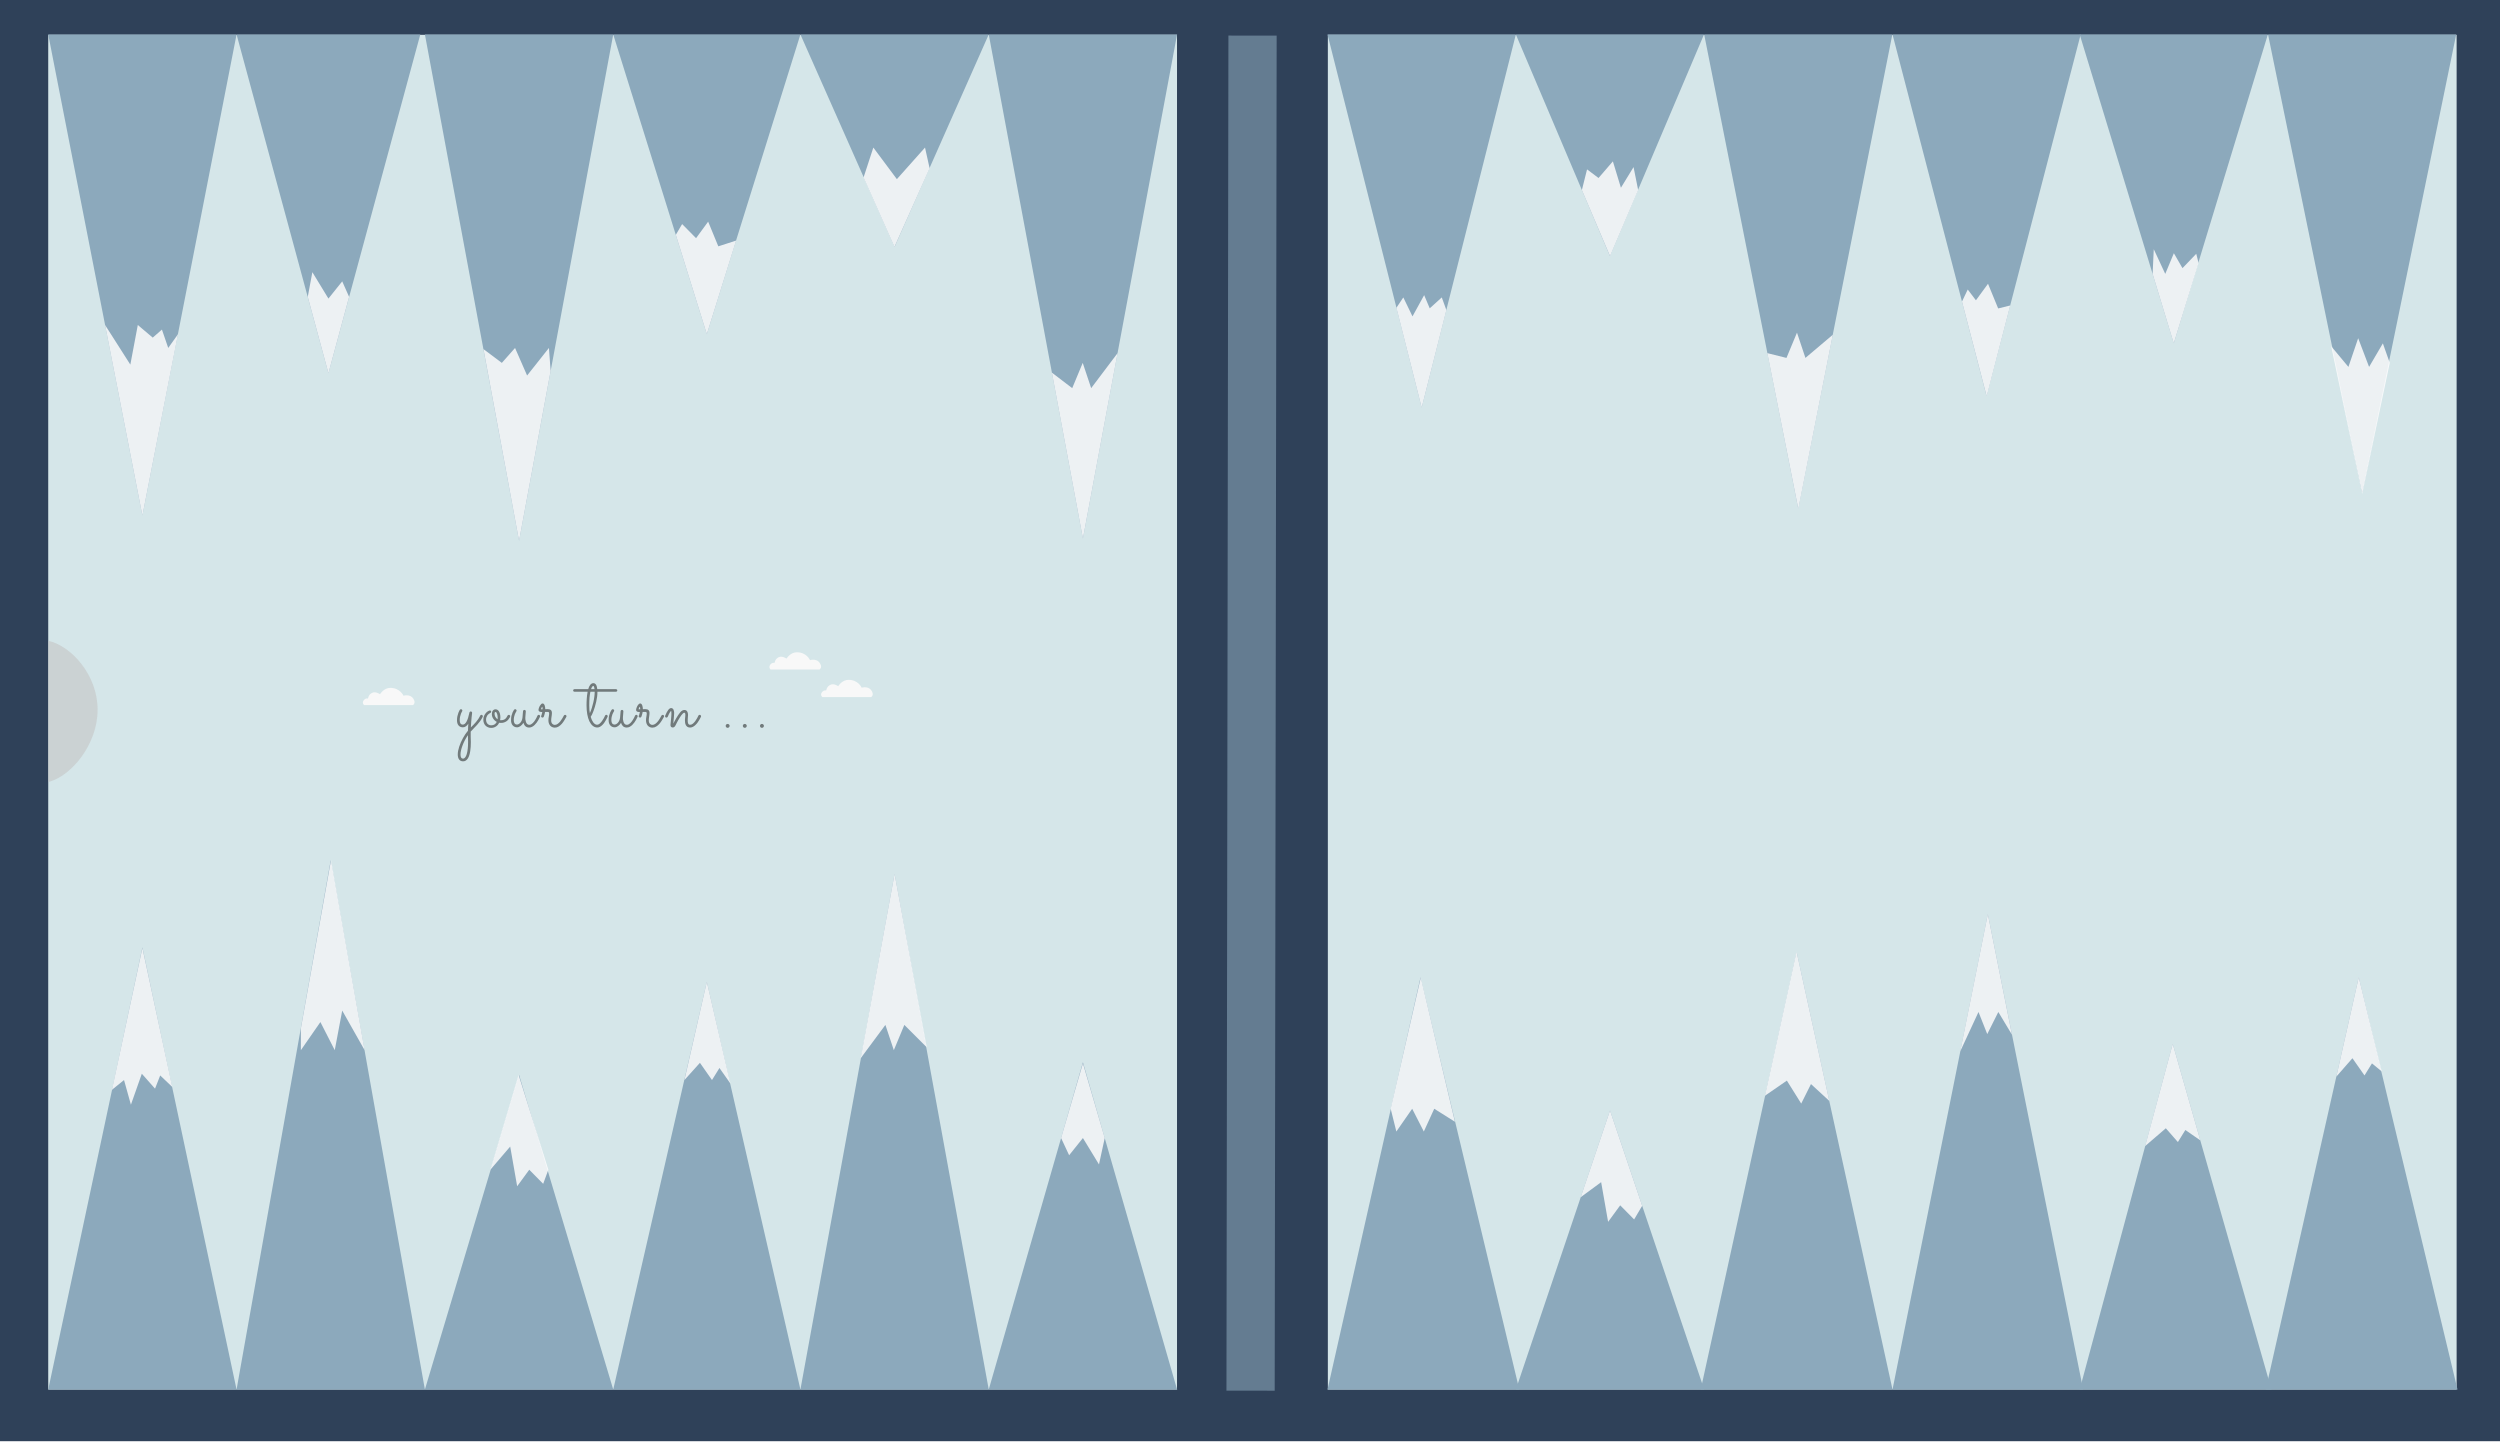
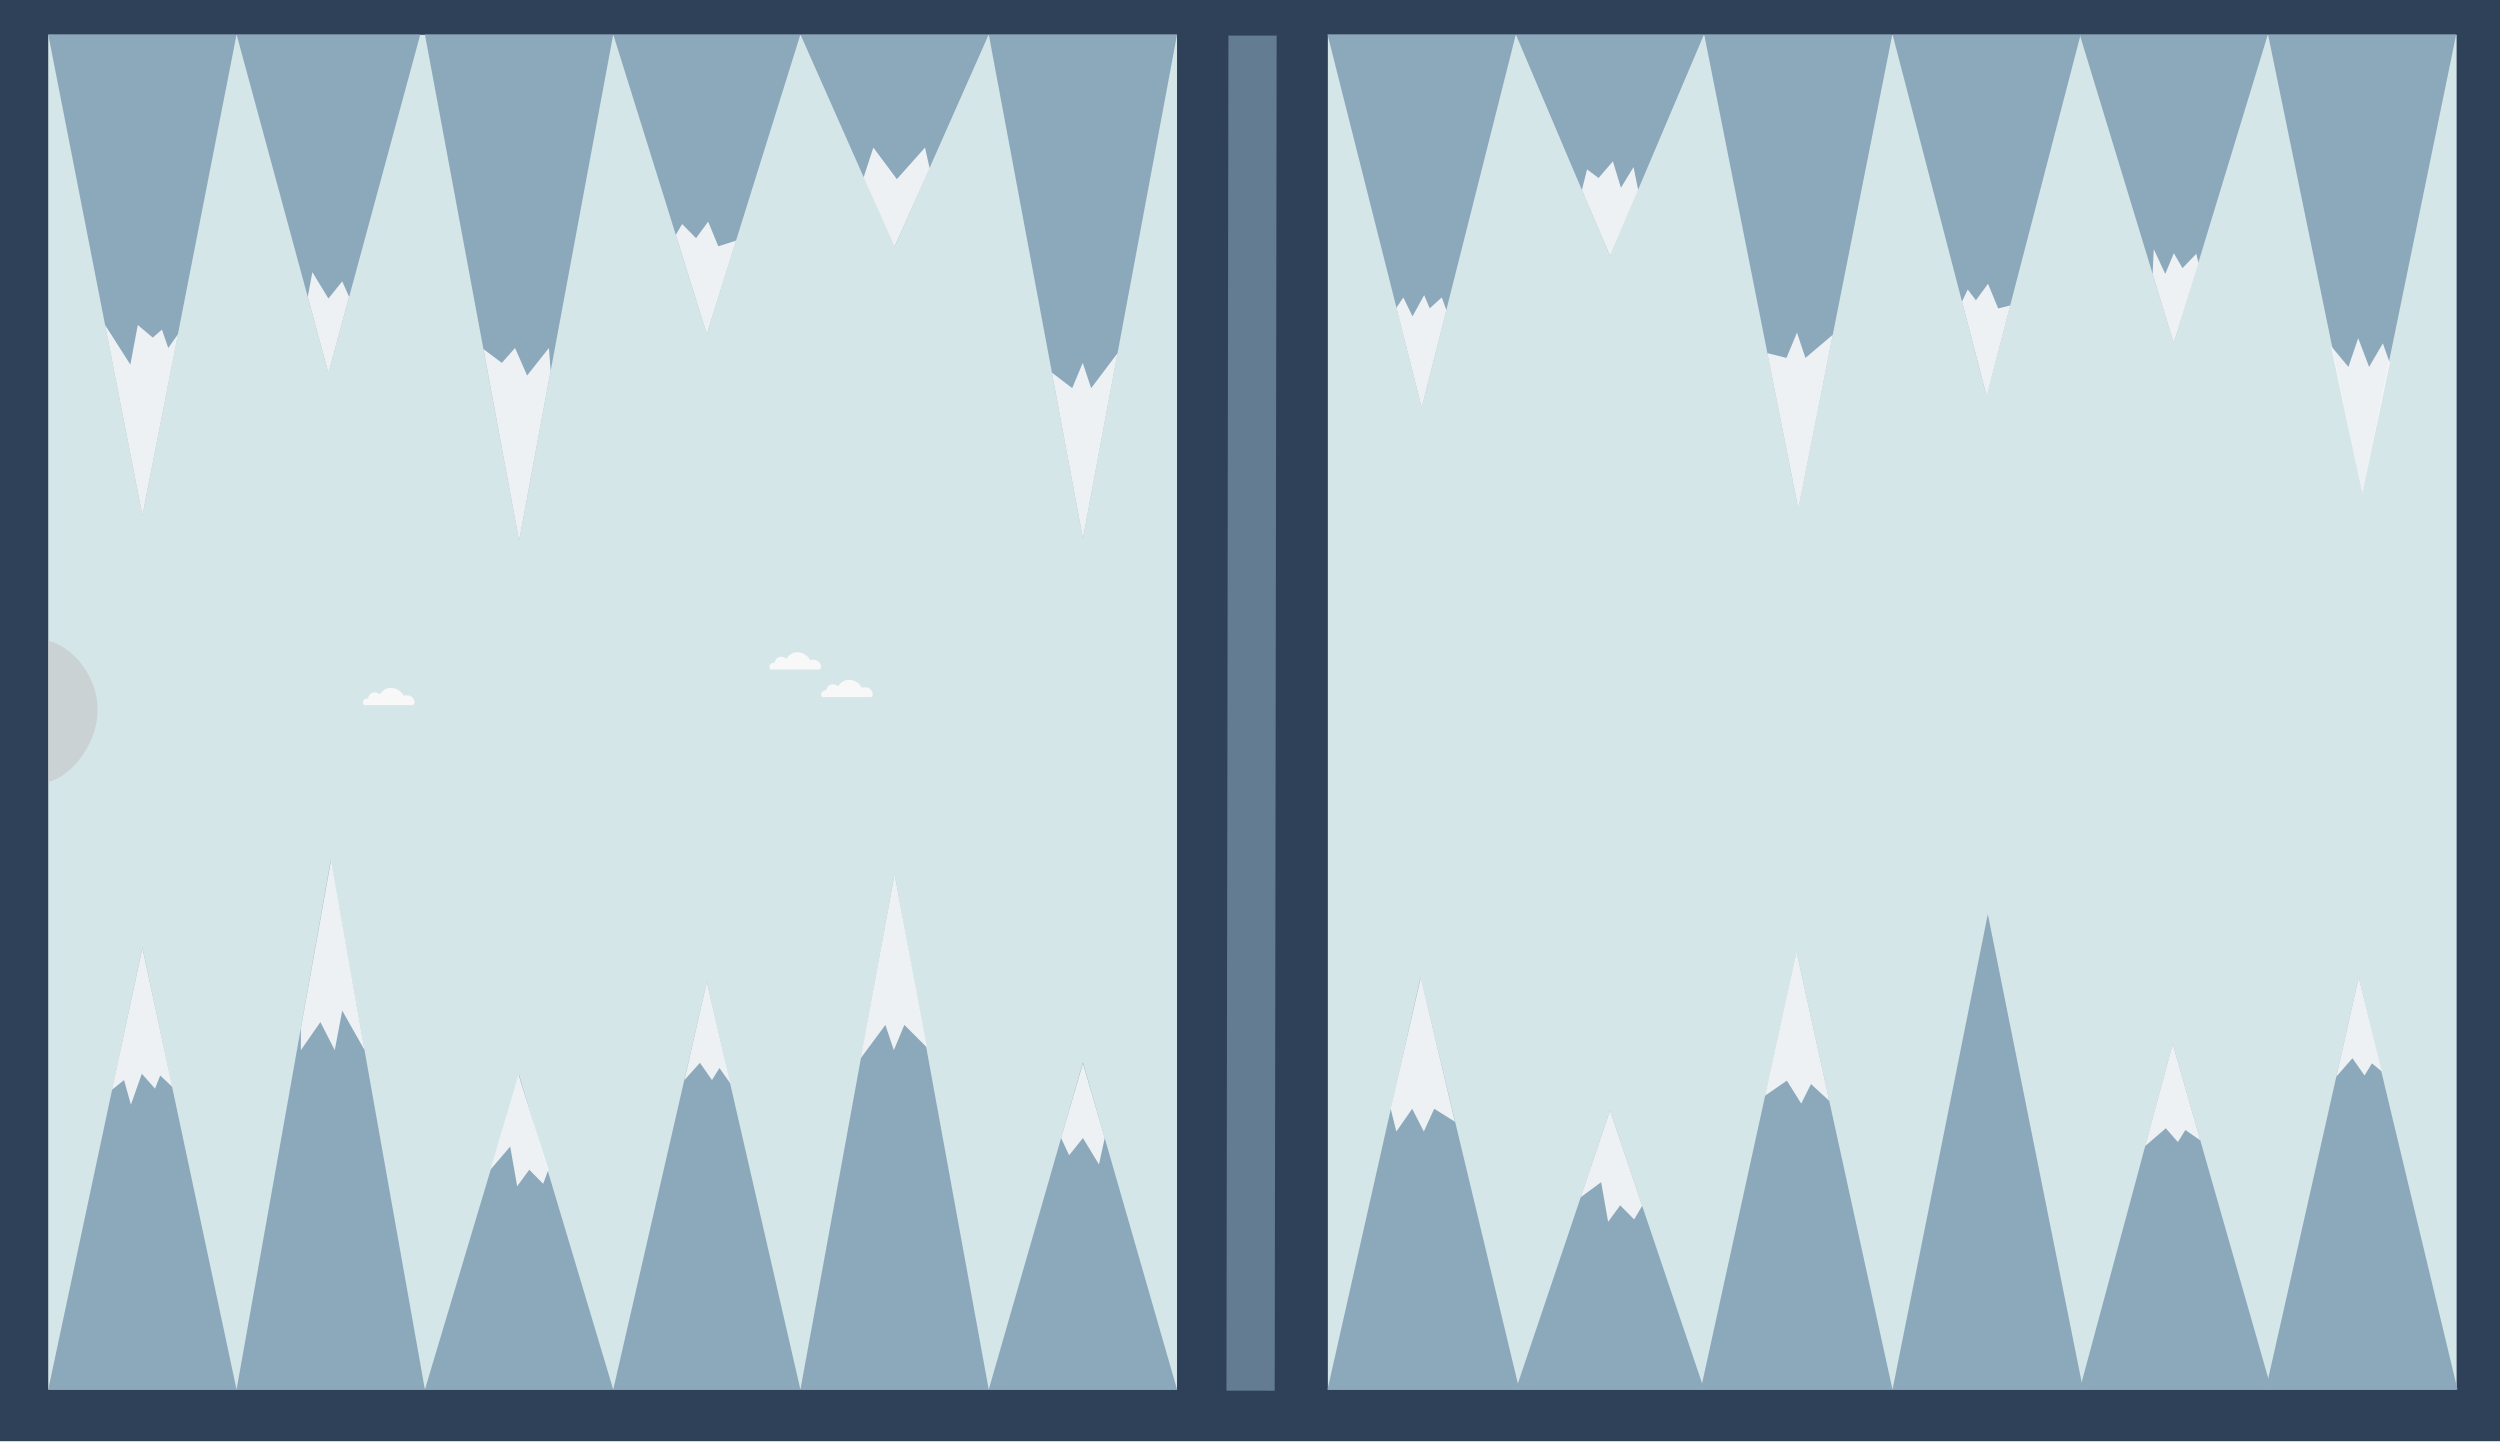
<svg xmlns="http://www.w3.org/2000/svg" width="2177" height="1255" viewBox="0 0 2177 1255" fill="none">
  <rect width="2177" height="1255" fill="#2F4159" />
  <path d="M1156.15 30.322H2139.23V1210.01H1156.15V30.322Z" fill="#D5E6E9" />
  <path d="M42 30.322H1025.08V1210.01H42V30.322Z" fill="#D5E6E9" />
  <rect x="1025" y="30" width="131" height="1180" fill="#2F4159" />
  <path d="M1090.71 31L1089 1211" stroke="#8CA9BC" stroke-opacity="0.57" stroke-width="42" />
  <path d="M1731 796L1814 1210H1648L1731 796Z" fill="#8CA9BC" />
  <path d="M1402 967L1484 1210H1320L1402 967Z" fill="#8CA9BC" />
  <path d="M943 925L1025 1210H861L943 925Z" fill="#8CA9BC" />
  <path d="M615.5 855L697 1210H534L615.5 855Z" fill="#8CA9BC" />
  <path d="M288 749L370 1210H206L288 749Z" fill="#8CA9BC" />
  <path d="M1565.92 443L1484 30H1647.85L1565.92 443Z" fill="#8CA9BC" />
  <path d="M1238 355L1156 30H1320L1238 355Z" fill="#8CA9BC" />
  <path d="M779 215L697 30L861 30L779 215Z" fill="#8CA9BC" />
  <path d="M452 471L370 30H534L452 471Z" fill="#8CA9BC" />
  <path d="M124 449L42 30H206L124 449Z" fill="#8CA9BC" />
  <path d="M1237 851L1323 1210H1156L1237 851Z" fill="#8CA9BC" />
  <path d="M2054 851L2140 1210H1973L2054 851Z" fill="#8CA9BC" />
  <path d="M1892 909L1978 1210H1811L1892 909Z" fill="#8CA9BC" />
  <path d="M1564.5 829L1648 1210H1481L1564.5 829Z" fill="#8CA9BC" />
  <path d="M779 761L861 1210H697L779 761Z" fill="#8CA9BC" />
  <path d="M452 936L534 1210H370L452 936Z" fill="#8CA9BC" />
  <path d="M124 825L206 1210H42L124 825Z" fill="#8CA9BC" />
  <path d="M1729.92 345L1648 30H1811.85L1729.92 345Z" fill="#8CA9BC" />
  <path d="M1401.92 223L1320 30L1483.85 30L1401.92 223Z" fill="#8CA9BC" />
  <path d="M943 469L861 30H1025L943 469Z" fill="#8CA9BC" />
  <path d="M615.5 291L534 30H697L615.5 291Z" fill="#8CA9BC" />
  <path d="M286 325L206 30H366L286 325Z" fill="#8CA9BC" />
  <path d="M1892.92 299L1811 30H1974.85L1892.92 299Z" fill="#8CA9BC" />
  <path d="M2056.92 429L1975 30H2138.85L2056.92 429Z" fill="#8CA9BC" />
  <path d="M1564.43 828.657L1592.93 958.657L1577 944L1568.5 961L1556 941L1536.93 954.157L1564.43 828.657Z" fill="#FFFEFE" fill-opacity="0.84" />
  <path d="M124 825.5L150 946.5L139.5 936.5L135 948L123.5 935L114 962L108 940.5L97.5 949L124 825.5Z" fill="#FFFEFE" fill-opacity="0.84" />
  <path d="M288.248 749L317.5 914.5L298 880L291.5 914.5L279 890L262 914.5V895.571L288.248 749Z" fill="#FFFEFE" fill-opacity="0.84" />
  <path d="M124 449L91.5 283L113.5 317.5L120 283L133 294L141 287L146.5 303L155 291L124 449Z" fill="#FFFEFE" fill-opacity="0.84" />
  <path d="M452 471L421 304L437 316L448.5 303L459 327L478 303L479.5 323L452 471Z" fill="#FFFEFE" fill-opacity="0.84" />
  <path d="M2057 430L2030 301.5L2045 319.5L2053.5 294.5L2063 319.5L2075 299L2081 316L2057 430Z" fill="#FFFEFE" fill-opacity="0.84" />
  <path d="M1237.22 851.337L1266.94 976.837L1248.94 965.5L1239.86 985.337L1229.73 965.5L1215.94 985.337L1211 965.5L1237.22 851.337Z" fill="#FFFEFE" fill-opacity="0.84" />
  <path d="M451.603 936L477.5 1018.6L473 1030.88L460.866 1018.6L450.344 1033L444.281 998.423L427 1018.6L451.603 936Z" fill="#FFFEFE" fill-opacity="0.84" />
  <path d="M615.5 291L588.5 204.5L594 195.118L606.134 207.402L616.656 193L625.5 214.5L641 209.5L615.5 291Z" fill="#FFFEFE" fill-opacity="0.84" />
  <path d="M1238 355L1216 268L1222 259L1230 275.5L1240.16 257L1245 268.5L1255.5 259L1259.5 270L1238 355Z" fill="#FFFEFE" fill-opacity="0.84" />
  <path d="M1730 345.098L1708.5 262.598L1713.5 252.098L1720.63 261.5L1731.16 247.098L1740 268.598L1750.5 266L1730 345.098Z" fill="#FFFEFE" fill-opacity="0.84" />
  <path d="M778.897 215L752 154.5L760.5 128.5L781 156L805.5 128.5L809.5 146.5L778.897 215Z" fill="#FFFEFE" fill-opacity="0.84" />
  <path d="M1892.9 298.977L1874.5 238.5L1875.5 217L1885.5 238.5L1893 220.5L1900.5 233.5L1912.5 221L1914.5 229L1892.9 298.977Z" fill="#FFFEFE" fill-opacity="0.84" />
  <path d="M1402 967L1430 1050L1423 1061.88L1410.87 1049.6L1400.34 1064L1394.28 1029.42L1376.5 1042.5L1402 967Z" fill="#FFFEFE" fill-opacity="0.84" />
  <path d="M943 926L962 991L957 1014L943 991L931 1006L924 991L943 926Z" fill="#FFFEFE" fill-opacity="0.84" />
  <path d="M286 325L268 258.5L272 237L286 260L298 245L304 258.5L286 325Z" fill="#FFFEFE" fill-opacity="0.84" />
  <path d="M1402 223L1377.5 165.5L1382 147.5L1392 155L1404.5 140.5L1411.5 163.5L1422.5 145.5L1426.5 165.5L1402 223Z" fill="#FFFEFE" fill-opacity="0.84" />
  <path d="M615.5 855L636 943.5L626.5 930L620 940.5L609.5 925.5L596 940.5L615.5 855Z" fill="#FFFEFE" fill-opacity="0.84" />
  <path d="M2054 851L2074 933L2065.5 926L2059 936.5L2048.5 921.5L2034.5 937.5L2054 851Z" fill="#FFFEFE" fill-opacity="0.84" />
  <path d="M1892 909L1916 993L1903 984L1896.5 994.5L1886 982.5L1868 998L1892 909Z" fill="#FFFEFE" fill-opacity="0.84" />
  <path d="M779 761L807 912L787.5 892.5L778.344 914.5L771 892.5L749.5 921.5L779 761Z" fill="#FFFEFE" fill-opacity="0.84" />
  <path d="M943 469L916 324.5L933.687 338L942.843 316L950.187 338L973.187 307.5L943 469Z" fill="#FFFEFE" fill-opacity="0.84" />
  <path d="M1565.97 443.167L1539 307.5L1555.66 311.667L1564.81 289.667L1572.16 311.667L1596 291.5L1565.97 443.167Z" fill="#FFFEFE" fill-opacity="0.84" />
-   <path d="M1731 796L1752 901L1740.14 881.237L1730.5 900.5L1722.87 881.237L1707 915.5L1731 796Z" fill="#FFFEFE" fill-opacity="0.84" />
-   <path d="M410.013 633.444C410.753 632.704 411.504 631.953 412.266 631.191C413.028 630.408 413.768 629.593 414.488 628.747C415.207 627.901 415.874 627.023 416.487 626.113C417.122 625.182 417.683 624.198 418.169 623.161C418.275 622.928 418.423 622.759 418.614 622.653C418.804 622.526 419.016 622.463 419.249 622.463C419.608 622.463 419.894 622.59 420.105 622.844C420.338 623.098 420.455 623.383 420.455 623.701C420.455 623.87 420.423 624.029 420.359 624.177C419.703 625.552 418.952 626.811 418.106 627.954C417.26 629.096 416.371 630.186 415.44 631.223C414.509 632.238 413.567 633.222 412.615 634.174C411.663 635.148 410.753 636.121 409.886 637.094C409.801 638.554 409.801 640.014 409.886 641.474C409.97 642.955 410.013 644.521 410.013 646.171C410.013 647.526 409.97 648.88 409.886 650.234C409.801 651.588 409.664 652.879 409.473 654.106C409.283 655.354 409.018 656.518 408.68 657.597C408.362 658.676 407.95 659.607 407.442 660.39C406.934 661.194 406.342 661.818 405.665 662.263C404.987 662.728 404.194 662.961 403.284 662.961C401.782 662.961 400.629 662.443 399.825 661.406C399.021 660.369 398.619 658.92 398.619 657.058C398.619 656.042 398.724 654.952 398.936 653.789C399.169 652.625 399.486 651.419 399.888 650.17C400.29 648.943 400.766 647.695 401.316 646.425C401.888 645.156 402.501 643.918 403.157 642.712C403.813 641.506 404.511 640.353 405.252 639.252C405.993 638.173 406.744 637.189 407.505 636.301C407.548 635.285 407.59 634.227 407.632 633.127C407.696 632.048 407.759 631.043 407.823 630.112C407.273 631.085 406.585 631.868 405.76 632.46C404.956 633.053 404.067 633.349 403.094 633.349C401.486 633.349 400.227 632.81 399.317 631.73C398.407 630.651 397.952 629.17 397.952 627.287C397.952 625.912 398.079 624.663 398.333 623.542C398.608 622.399 398.894 621.426 399.19 620.622C399.507 619.797 399.793 619.173 400.047 618.75C400.301 618.305 400.428 618.094 400.428 618.115C400.66 617.755 400.988 617.575 401.412 617.575C401.771 617.575 402.057 617.702 402.269 617.956C402.501 618.189 402.618 618.464 402.618 618.781C402.618 619.014 402.554 619.226 402.427 619.416C402.448 619.395 402.343 619.575 402.11 619.956C401.898 620.315 401.655 620.844 401.38 621.542C401.126 622.241 400.883 623.076 400.65 624.05C400.438 625.023 400.333 626.092 400.333 627.255C400.333 628.419 400.544 629.329 400.967 629.985C401.39 630.641 402.078 630.969 403.03 630.969C404.236 630.969 405.326 630.08 406.299 628.303C407.273 626.504 408.098 623.902 408.775 620.495C408.817 620.22 408.944 619.998 409.156 619.829C409.367 619.638 409.621 619.543 409.917 619.543C410.256 619.543 410.542 619.659 410.774 619.892C411.007 620.125 411.124 620.41 411.124 620.749C411.124 620.812 411.081 621.193 410.997 621.892C410.912 622.569 410.806 623.479 410.679 624.621C410.573 625.764 410.457 627.097 410.33 628.62C410.203 630.122 410.097 631.73 410.013 633.444ZM407.474 640.173C406.521 641.548 405.643 642.998 404.839 644.521C404.056 646.044 403.379 647.557 402.808 649.06C402.237 650.562 401.792 652.001 401.475 653.376C401.158 654.751 400.999 655.979 400.999 657.058C400.999 658.158 401.179 659.015 401.539 659.628C401.898 660.263 402.47 660.581 403.252 660.581C403.951 660.581 404.564 660.231 405.093 659.533C405.643 658.856 406.098 657.883 406.458 656.613C406.839 655.344 407.125 653.799 407.315 651.979C407.505 650.181 407.601 648.16 407.601 645.917C407.601 645.008 407.579 644.087 407.537 643.156C407.516 642.225 407.495 641.231 407.474 640.173ZM436.083 629.509C435.554 629.509 435.088 629.466 434.686 629.382C434.369 630.017 433.988 630.609 433.543 631.159C433.099 631.688 432.581 632.154 431.988 632.556C431.417 632.958 430.772 633.275 430.052 633.508C429.333 633.741 428.55 633.857 427.704 633.857C426.709 633.857 425.799 633.677 424.974 633.317C424.149 632.979 423.43 632.503 422.816 631.889C422.202 631.254 421.726 630.503 421.388 629.636C421.049 628.747 420.88 627.774 420.88 626.716C420.88 625.362 421.123 624.187 421.61 623.193C422.097 622.177 422.657 621.341 423.292 620.686C423.927 620.008 424.562 619.511 425.196 619.194C425.831 618.855 426.307 618.686 426.625 618.686C426.984 618.686 427.249 618.781 427.418 618.972C427.608 619.162 427.704 619.416 427.704 619.733C427.704 620.093 427.587 620.368 427.354 620.559C427.143 620.728 426.868 620.897 426.529 621.066C426.191 621.236 425.831 621.479 425.45 621.796C425.069 622.093 424.71 622.473 424.371 622.939C424.054 623.404 423.789 623.955 423.578 624.589C423.366 625.224 423.26 625.933 423.26 626.716C423.26 627.414 423.366 628.07 423.578 628.684C423.789 629.276 424.096 629.794 424.498 630.239C424.9 630.662 425.376 631 425.926 631.254C426.476 631.487 427.09 631.604 427.767 631.604C428.973 631.604 429.968 631.328 430.75 630.778C431.555 630.207 432.168 629.488 432.591 628.62C431.343 627.964 430.317 627.033 429.513 625.827C428.709 624.621 428.307 623.267 428.307 621.765C428.307 620.559 428.592 619.575 429.164 618.813C429.756 618.051 430.528 617.67 431.48 617.67C432.052 617.67 432.591 617.808 433.099 618.083C433.607 618.358 434.051 618.792 434.432 619.384C434.834 619.977 435.152 620.738 435.384 621.669C435.617 622.6 435.733 623.711 435.733 625.002C435.733 625.679 435.649 626.388 435.479 627.128C435.606 627.15 435.733 627.16 435.86 627.16C435.987 627.16 436.125 627.16 436.273 627.16C436.992 627.16 437.638 627.076 438.209 626.906C438.78 626.737 439.299 626.483 439.764 626.145C440.23 625.806 440.642 625.372 441.002 624.843C441.383 624.314 441.743 623.701 442.081 623.002C442.145 622.875 442.282 622.759 442.494 622.653C442.705 622.526 442.917 622.463 443.128 622.463C443.403 622.463 443.657 622.579 443.89 622.812C444.144 623.024 444.271 623.309 444.271 623.669C444.271 623.838 444.229 624.029 444.144 624.24C444.059 624.431 443.975 624.611 443.89 624.78C443.53 625.415 443.107 626.028 442.621 626.621C442.155 627.192 441.594 627.7 440.938 628.144C440.304 628.567 439.584 628.906 438.78 629.16C437.976 629.414 437.077 629.53 436.083 629.509ZM430.655 621.511C430.655 621.913 430.708 622.336 430.814 622.78C430.92 623.225 431.078 623.669 431.29 624.113C431.523 624.536 431.798 624.949 432.115 625.351C432.454 625.732 432.845 626.06 433.29 626.335C433.353 625.891 433.385 625.457 433.385 625.034C433.385 624.462 433.342 623.881 433.258 623.288C433.173 622.696 433.046 622.156 432.877 621.669C432.729 621.162 432.538 620.76 432.306 620.463C432.073 620.146 431.798 619.987 431.48 619.987C431.354 619.987 431.184 620.083 430.973 620.273C430.761 620.463 430.655 620.876 430.655 621.511ZM455.805 629.445C455.064 630.651 454.197 631.604 453.202 632.302C452.229 633 451.245 633.349 450.25 633.349C449.446 633.349 448.727 633.201 448.092 632.905C447.458 632.609 446.907 632.196 446.442 631.667C445.976 631.117 445.617 630.461 445.363 629.699C445.13 628.938 445.014 628.081 445.014 627.128C445.014 625.647 445.151 624.335 445.426 623.193C445.722 622.05 446.04 621.098 446.378 620.336C446.717 619.554 447.034 618.961 447.331 618.559C447.627 618.157 447.775 617.956 447.775 617.956C447.881 617.829 448.008 617.734 448.156 617.67C448.325 617.607 448.494 617.575 448.664 617.575C449.002 617.575 449.277 617.702 449.489 617.956C449.722 618.189 449.838 618.464 449.838 618.781C449.838 618.908 449.806 619.035 449.743 619.162C449.7 619.289 449.647 619.416 449.584 619.543C449.478 619.733 449.309 620.03 449.076 620.432C448.843 620.812 448.6 621.32 448.346 621.955C448.092 622.59 447.87 623.341 447.68 624.208C447.489 625.055 447.394 626.028 447.394 627.128C447.394 628.377 447.637 629.329 448.124 629.985C448.632 630.62 449.341 630.937 450.25 630.937C450.631 630.937 451.065 630.821 451.552 630.588C452.06 630.334 452.546 629.953 453.012 629.445C453.498 628.938 453.922 628.292 454.281 627.509C454.641 626.726 454.874 625.806 454.979 624.748L455.456 619.289C455.498 618.972 455.635 618.707 455.868 618.496C456.101 618.284 456.376 618.178 456.693 618.178C457.053 618.178 457.339 618.316 457.55 618.591C457.762 618.845 457.868 619.141 457.868 619.479L457.455 624.748C457.413 625.192 457.423 625.774 457.487 626.494C457.571 627.213 457.73 627.922 457.963 628.62C458.196 629.318 458.545 629.921 459.01 630.429C459.476 630.916 460.089 631.159 460.851 631.159C461.401 631.159 461.941 631.022 462.47 630.747C462.999 630.45 463.507 630.069 463.993 629.604C464.48 629.139 464.924 628.62 465.326 628.049C465.749 627.456 466.13 626.864 466.469 626.271C466.828 625.679 467.135 625.118 467.389 624.589C467.643 624.039 467.855 623.574 468.024 623.193C468.13 622.96 468.278 622.78 468.468 622.653C468.659 622.526 468.87 622.463 469.103 622.463C469.484 622.463 469.78 622.59 469.992 622.844C470.203 623.098 470.309 623.373 470.309 623.669C470.309 623.838 470.277 623.997 470.214 624.145C470.129 624.314 469.96 624.674 469.706 625.224C469.473 625.753 469.156 626.367 468.754 627.065C468.373 627.742 467.908 628.461 467.357 629.223C466.807 629.985 466.194 630.694 465.517 631.35C464.84 631.984 464.099 632.513 463.295 632.937C462.512 633.339 461.666 633.54 460.756 633.54C459.507 633.54 458.471 633.19 457.646 632.492C456.82 631.773 456.207 630.757 455.805 629.445ZM474.638 619.956C474.554 620.527 474.448 621.066 474.321 621.574C474.194 622.061 474.067 622.495 473.94 622.875C473.834 623.235 473.739 623.531 473.654 623.764C473.57 623.997 473.517 624.124 473.496 624.145C473.284 624.632 472.914 624.875 472.385 624.875C472.089 624.875 471.813 624.769 471.56 624.558C471.306 624.325 471.179 624.039 471.179 623.701C471.179 623.574 471.2 623.479 471.242 623.415C471.285 623.352 471.348 623.225 471.433 623.034C471.517 622.844 471.623 622.526 471.75 622.082C471.877 621.638 472.036 620.95 472.226 620.019C471.866 620.019 471.496 620.008 471.115 619.987C470.734 619.966 470.385 619.892 470.068 619.765C469.729 619.638 469.454 619.437 469.243 619.162C469.031 618.887 468.925 618.506 468.925 618.02C468.925 617.66 469.031 617.173 469.243 616.56C469.433 615.946 469.698 615.343 470.036 614.75C470.375 614.158 470.756 613.65 471.179 613.227C471.602 612.783 472.025 612.561 472.448 612.561C472.935 612.561 473.326 612.74 473.623 613.1C473.94 613.46 474.183 613.904 474.353 614.433C474.522 614.941 474.638 615.48 474.702 616.052C474.786 616.623 474.829 617.12 474.829 617.543C475.188 617.543 475.537 617.543 475.876 617.543C476.236 617.522 476.574 617.512 476.892 617.512C478.098 617.512 479.018 617.776 479.653 618.305C480.288 618.834 480.605 619.702 480.605 620.908C480.605 621.394 480.573 621.902 480.51 622.431C480.446 622.96 480.372 623.51 480.288 624.082C480.203 624.632 480.129 625.182 480.065 625.732C480.002 626.282 479.97 626.822 479.97 627.351C479.97 628.112 480.076 628.747 480.288 629.255C480.499 629.742 480.764 630.133 481.081 630.429C481.398 630.725 481.737 630.937 482.097 631.064C482.456 631.17 482.784 631.223 483.081 631.223C483.99 631.223 484.847 630.926 485.651 630.334C486.455 629.742 487.196 629.033 487.873 628.208C488.55 627.361 489.153 626.472 489.682 625.542C490.232 624.611 490.687 623.796 491.047 623.098C491.153 622.907 491.301 622.759 491.491 622.653C491.682 622.548 491.883 622.495 492.094 622.495C492.475 622.495 492.771 622.622 492.983 622.875C493.194 623.108 493.3 623.373 493.3 623.669C493.3 623.881 493.258 624.071 493.173 624.24C492.687 625.108 492.115 626.092 491.459 627.192C490.825 628.271 490.095 629.287 489.27 630.239C488.444 631.191 487.513 631.995 486.477 632.651C485.461 633.307 484.34 633.635 483.112 633.635C482.351 633.635 481.631 633.487 480.954 633.19C480.277 632.915 479.685 632.513 479.177 631.984C478.69 631.434 478.299 630.768 478.002 629.985C477.706 629.181 477.558 628.282 477.558 627.287C477.558 626.229 477.664 625.182 477.875 624.145C478.087 623.087 478.193 622.082 478.193 621.13C478.193 620.728 478.098 620.432 477.907 620.241C477.738 620.03 477.347 619.924 476.733 619.924C476.437 619.924 476.109 619.924 475.749 619.924C475.41 619.924 475.04 619.934 474.638 619.956ZM472.512 617.607C472.512 617.459 472.501 617.268 472.48 617.036C472.48 616.782 472.459 616.538 472.417 616.306C472.395 616.073 472.353 615.872 472.29 615.703C472.247 615.533 472.194 615.449 472.131 615.449C472.067 615.449 471.983 615.533 471.877 615.703C471.792 615.851 471.697 616.041 471.591 616.274C471.486 616.486 471.39 616.718 471.306 616.972C471.221 617.226 471.158 617.438 471.115 617.607H472.512ZM537.537 601.23C537.537 601.569 537.421 601.844 537.188 602.055C536.955 602.246 536.67 602.341 536.331 602.341H520.24V602.69C520.24 603.981 520.145 605.356 519.954 606.816C519.764 608.276 519.499 609.736 519.161 611.196C518.843 612.635 518.473 614.042 518.05 615.417C517.648 616.792 517.225 618.062 516.78 619.226C516.357 620.389 515.934 621.405 515.511 622.272C515.088 623.119 514.707 623.754 514.368 624.177C514.643 625.15 514.971 626.06 515.352 626.906C515.733 627.731 516.156 628.461 516.622 629.096C517.108 629.71 517.627 630.196 518.177 630.556C518.727 630.916 519.319 631.096 519.954 631.096C520.695 631.096 521.425 630.789 522.144 630.175C522.885 629.541 523.562 628.8 524.175 627.954C524.81 627.086 525.36 626.219 525.826 625.351C526.312 624.462 526.661 623.754 526.873 623.225C527.085 622.717 527.455 622.463 527.984 622.463C528.344 622.463 528.629 622.59 528.841 622.844C529.074 623.098 529.19 623.373 529.19 623.669C529.19 623.817 529.158 623.965 529.095 624.113C529.031 624.261 528.873 624.6 528.619 625.129C528.386 625.658 528.069 626.271 527.667 626.97C527.286 627.668 526.831 628.409 526.302 629.191C525.794 629.953 525.212 630.651 524.556 631.286C523.921 631.921 523.234 632.45 522.493 632.873C521.753 633.296 520.97 633.508 520.145 633.508C518.685 633.508 517.373 633.032 516.209 632.08C515.045 631.127 514.051 629.794 513.226 628.081C512.422 626.367 511.808 624.335 511.385 621.987C510.962 619.638 510.75 617.067 510.75 614.274C510.75 613.576 510.761 612.762 510.782 611.831C510.803 610.878 510.845 609.884 510.909 608.847C510.972 607.789 511.067 606.71 511.194 605.61C511.321 604.488 511.491 603.399 511.702 602.341H500.308C499.97 602.341 499.684 602.246 499.451 602.055C499.218 601.844 499.102 601.569 499.102 601.23C499.102 600.891 499.218 600.627 499.451 600.437C499.684 600.225 499.97 600.119 500.308 600.119H512.242C512.453 599.357 512.697 598.659 512.972 598.024C513.268 597.39 513.596 596.84 513.956 596.374C514.336 595.909 514.749 595.549 515.193 595.295C515.659 595.02 516.167 594.882 516.717 594.882C517.246 594.882 517.701 595.02 518.082 595.295C518.484 595.549 518.822 595.909 519.097 596.374C519.372 596.84 519.584 597.39 519.732 598.024C519.901 598.659 520.028 599.357 520.113 600.119H536.331C536.67 600.119 536.955 600.225 537.188 600.437C537.421 600.627 537.537 600.891 537.537 601.23ZM513.638 621.003C514.273 619.606 514.844 618.104 515.352 616.496C515.881 614.867 516.325 613.227 516.685 611.577C517.066 609.926 517.352 608.308 517.542 606.721C517.754 605.134 517.859 603.674 517.859 602.341H514.114C513.818 603.653 513.575 605.282 513.384 607.229C513.215 609.154 513.13 611.503 513.13 614.274C513.13 615.819 513.173 617.12 513.257 618.178C513.342 619.215 513.469 620.157 513.638 621.003ZM516.59 597.263C516.399 597.263 516.124 597.474 515.765 597.897C515.405 598.299 515.045 599.04 514.686 600.119H517.732C517.627 599.23 517.468 598.532 517.256 598.024C517.066 597.517 516.844 597.263 516.59 597.263ZM514.146 623.288V623.32V623.288ZM540.787 629.445C540.047 630.651 539.179 631.604 538.185 632.302C537.211 633 536.227 633.349 535.233 633.349C534.429 633.349 533.709 633.201 533.075 632.905C532.44 632.609 531.89 632.196 531.424 631.667C530.959 631.117 530.599 630.461 530.345 629.699C530.112 628.938 529.996 628.081 529.996 627.128C529.996 625.647 530.134 624.335 530.409 623.193C530.705 622.05 531.022 621.098 531.361 620.336C531.699 619.554 532.017 618.961 532.313 618.559C532.609 618.157 532.757 617.956 532.757 617.956C532.863 617.829 532.99 617.734 533.138 617.67C533.307 617.607 533.477 617.575 533.646 617.575C533.985 617.575 534.26 617.702 534.471 617.956C534.704 618.189 534.82 618.464 534.82 618.781C534.82 618.908 534.789 619.035 534.725 619.162C534.683 619.289 534.63 619.416 534.566 619.543C534.461 619.733 534.291 620.03 534.059 620.432C533.826 620.812 533.583 621.32 533.329 621.955C533.075 622.59 532.853 623.341 532.662 624.208C532.472 625.055 532.376 626.028 532.376 627.128C532.376 628.377 532.62 629.329 533.106 629.985C533.614 630.62 534.323 630.937 535.233 630.937C535.614 630.937 536.048 630.821 536.534 630.588C537.042 630.334 537.529 629.953 537.994 629.445C538.481 628.938 538.904 628.292 539.264 627.509C539.623 626.726 539.856 625.806 539.962 624.748L540.438 619.289C540.48 618.972 540.618 618.707 540.851 618.496C541.083 618.284 541.358 618.178 541.676 618.178C542.035 618.178 542.321 618.316 542.533 618.591C542.744 618.845 542.85 619.141 542.85 619.479L542.438 624.748C542.395 625.192 542.406 625.774 542.469 626.494C542.554 627.213 542.713 627.922 542.945 628.62C543.178 629.318 543.527 629.921 543.993 630.429C544.458 630.916 545.072 631.159 545.833 631.159C546.384 631.159 546.923 631.022 547.452 630.747C547.981 630.45 548.489 630.069 548.976 629.604C549.462 629.139 549.907 628.62 550.309 628.049C550.732 627.456 551.113 626.864 551.451 626.271C551.811 625.679 552.118 625.118 552.372 624.589C552.625 624.039 552.837 623.574 553.006 623.193C553.112 622.96 553.26 622.78 553.451 622.653C553.641 622.526 553.853 622.463 554.085 622.463C554.466 622.463 554.763 622.59 554.974 622.844C555.186 623.098 555.292 623.373 555.292 623.669C555.292 623.838 555.26 623.997 555.196 624.145C555.112 624.314 554.942 624.674 554.688 625.224C554.456 625.753 554.138 626.367 553.736 627.065C553.355 627.742 552.89 628.461 552.34 629.223C551.79 629.985 551.176 630.694 550.499 631.35C549.822 631.984 549.081 632.513 548.277 632.937C547.494 633.339 546.648 633.54 545.738 633.54C544.49 633.54 543.453 633.19 542.628 632.492C541.803 631.773 541.189 630.757 540.787 629.445ZM559.621 619.956C559.536 620.527 559.43 621.066 559.303 621.574C559.176 622.061 559.049 622.495 558.922 622.875C558.817 623.235 558.721 623.531 558.637 623.764C558.552 623.997 558.499 624.124 558.478 624.145C558.266 624.632 557.896 624.875 557.367 624.875C557.071 624.875 556.796 624.769 556.542 624.558C556.288 624.325 556.161 624.039 556.161 623.701C556.161 623.574 556.182 623.479 556.225 623.415C556.267 623.352 556.33 623.225 556.415 623.034C556.5 622.844 556.605 622.526 556.732 622.082C556.859 621.638 557.018 620.95 557.208 620.019C556.849 620.019 556.479 620.008 556.098 619.987C555.717 619.966 555.368 619.892 555.05 619.765C554.712 619.638 554.437 619.437 554.225 619.162C554.014 618.887 553.908 618.506 553.908 618.02C553.908 617.66 554.014 617.173 554.225 616.56C554.416 615.946 554.68 615.343 555.019 614.75C555.357 614.158 555.738 613.65 556.161 613.227C556.584 612.783 557.007 612.561 557.431 612.561C557.917 612.561 558.309 612.74 558.605 613.1C558.922 613.46 559.166 613.904 559.335 614.433C559.504 614.941 559.621 615.48 559.684 616.052C559.769 616.623 559.811 617.12 559.811 617.543C560.171 617.543 560.52 617.543 560.858 617.543C561.218 617.522 561.557 617.512 561.874 617.512C563.08 617.512 564 617.776 564.635 618.305C565.27 618.834 565.587 619.702 565.587 620.908C565.587 621.394 565.556 621.902 565.492 622.431C565.429 622.96 565.355 623.51 565.27 624.082C565.185 624.632 565.111 625.182 565.048 625.732C564.984 626.282 564.953 626.822 564.953 627.351C564.953 628.112 565.058 628.747 565.27 629.255C565.482 629.742 565.746 630.133 566.063 630.429C566.381 630.725 566.719 630.937 567.079 631.064C567.439 631.17 567.767 631.223 568.063 631.223C568.973 631.223 569.83 630.926 570.634 630.334C571.438 629.742 572.178 629.033 572.855 628.208C573.533 627.361 574.136 626.472 574.665 625.542C575.215 624.611 575.67 623.796 576.029 623.098C576.135 622.907 576.283 622.759 576.474 622.653C576.664 622.548 576.865 622.495 577.077 622.495C577.458 622.495 577.754 622.622 577.965 622.875C578.177 623.108 578.283 623.373 578.283 623.669C578.283 623.881 578.24 624.071 578.156 624.24C577.669 625.108 577.098 626.092 576.442 627.192C575.807 628.271 575.077 629.287 574.252 630.239C573.427 631.191 572.496 631.995 571.459 632.651C570.443 633.307 569.322 633.635 568.095 633.635C567.333 633.635 566.614 633.487 565.937 633.19C565.259 632.915 564.667 632.513 564.159 631.984C563.673 631.434 563.281 630.768 562.985 629.985C562.689 629.181 562.541 628.282 562.541 627.287C562.541 626.229 562.646 625.182 562.858 624.145C563.069 623.087 563.175 622.082 563.175 621.13C563.175 620.728 563.08 620.432 562.89 620.241C562.72 620.03 562.329 619.924 561.715 619.924C561.419 619.924 561.091 619.924 560.731 619.924C560.393 619.924 560.023 619.934 559.621 619.956ZM557.494 617.607C557.494 617.459 557.484 617.268 557.462 617.036C557.462 616.782 557.441 616.538 557.399 616.306C557.378 616.073 557.335 615.872 557.272 615.703C557.23 615.533 557.177 615.449 557.113 615.449C557.05 615.449 556.965 615.533 556.859 615.703C556.775 615.851 556.68 616.041 556.574 616.274C556.468 616.486 556.373 616.718 556.288 616.972C556.203 617.226 556.14 617.438 556.098 617.607H557.494ZM586.325 630.144C586.664 629.445 587.055 628.684 587.5 627.858C587.944 627.012 588.42 626.166 588.928 625.319C589.436 624.452 589.965 623.595 590.515 622.749C591.086 621.902 591.678 621.098 592.292 620.336C592.906 619.596 593.519 619.067 594.133 618.75C594.768 618.411 595.36 618.242 595.91 618.242C597.01 618.242 597.825 618.644 598.354 619.448C598.883 620.252 599.147 621.246 599.147 622.431C599.147 622.706 599.126 623.045 599.084 623.447C599.063 623.828 599.031 624.24 598.989 624.685C598.968 625.129 598.936 625.584 598.894 626.049C598.872 626.494 598.862 626.917 598.862 627.319C598.862 627.827 598.883 628.313 598.925 628.779C598.989 629.244 599.095 629.657 599.243 630.017C599.391 630.355 599.602 630.63 599.877 630.842C600.153 631.032 600.512 631.127 600.957 631.127C601.761 631.127 602.543 630.821 603.305 630.207C604.067 629.572 604.765 628.832 605.4 627.985C606.056 627.118 606.617 626.24 607.082 625.351C607.569 624.462 607.928 623.743 608.161 623.193C608.267 622.96 608.415 622.78 608.605 622.653C608.817 622.526 609.039 622.463 609.272 622.463C609.632 622.463 609.917 622.6 610.129 622.875C610.362 623.129 610.478 623.404 610.478 623.701C610.478 623.849 610.446 623.997 610.383 624.145C610.298 624.314 610.129 624.663 609.875 625.192C609.621 625.721 609.283 626.335 608.859 627.033C608.457 627.71 607.981 628.44 607.431 629.223C606.881 629.985 606.267 630.683 605.59 631.318C604.934 631.953 604.215 632.482 603.432 632.905C602.67 633.328 601.866 633.54 601.02 633.54C600.068 633.54 599.296 633.36 598.703 633C598.111 632.619 597.645 632.132 597.307 631.54C596.968 630.926 596.735 630.26 596.608 629.541C596.503 628.8 596.45 628.059 596.45 627.319C596.45 627.001 596.46 626.642 596.481 626.24C596.524 625.838 596.566 625.415 596.608 624.97C596.672 624.526 596.714 624.082 596.735 623.637C596.778 623.193 596.799 622.77 596.799 622.368C596.799 621.691 596.693 621.236 596.481 621.003C596.27 620.749 596.079 620.622 595.91 620.622C595.572 620.622 595.18 620.823 594.736 621.225C594.313 621.606 593.858 622.114 593.371 622.749C592.906 623.383 592.419 624.103 591.911 624.907C591.424 625.69 590.959 626.472 590.515 627.255C590.091 628.038 589.689 628.789 589.309 629.509C588.949 630.207 588.663 630.789 588.452 631.254C588.028 632.143 587.605 632.736 587.182 633.032C586.759 633.349 586.325 633.508 585.881 633.508C585.267 633.508 584.77 633.328 584.389 632.968C584.029 632.587 583.85 632.058 583.85 631.381C583.85 631.233 583.871 630.948 583.913 630.524C583.955 630.08 584.008 629.562 584.072 628.969C584.135 628.356 584.199 627.7 584.262 627.001C584.326 626.303 584.389 625.616 584.453 624.938C584.516 624.24 584.569 623.595 584.611 623.002C584.654 622.41 584.675 621.913 584.675 621.511C584.675 620.982 584.654 620.474 584.611 619.987C584.569 619.501 584.484 619.204 584.357 619.099C584.167 619.162 583.828 619.564 583.342 620.305C582.855 621.024 582.231 622.304 581.469 624.145C581.363 624.378 581.205 624.558 580.993 624.685C580.782 624.812 580.559 624.875 580.327 624.875C579.967 624.875 579.681 624.759 579.47 624.526C579.258 624.272 579.152 623.986 579.152 623.669C579.152 623.521 579.184 623.362 579.248 623.193C580.2 620.929 581.088 619.268 581.914 618.21C582.76 617.131 583.596 616.591 584.421 616.591C584.908 616.591 585.32 616.718 585.659 616.972C585.997 617.205 586.262 617.522 586.452 617.924C586.664 618.326 586.812 618.771 586.896 619.257C587.002 619.744 587.055 620.241 587.055 620.749C587.055 621.13 587.023 621.722 586.96 622.526C586.918 623.33 586.854 624.198 586.77 625.129C586.685 626.039 586.6 626.949 586.516 627.858C586.452 628.768 586.389 629.53 586.325 630.144ZM635.354 632.08C635.354 632.566 635.185 632.968 634.847 633.286C634.529 633.624 634.127 633.793 633.641 633.793C633.154 633.793 632.741 633.624 632.403 633.286C632.085 632.968 631.927 632.566 631.927 632.08C631.927 631.614 632.085 631.223 632.403 630.905C632.741 630.567 633.154 630.397 633.641 630.397C634.127 630.397 634.529 630.567 634.847 630.905C635.185 631.223 635.354 631.614 635.354 632.08ZM650.284 632.08C650.284 632.566 650.115 632.968 649.776 633.286C649.459 633.624 649.057 633.793 648.57 633.793C648.084 633.793 647.671 633.624 647.333 633.286C647.015 632.968 646.856 632.566 646.856 632.08C646.856 631.614 647.015 631.223 647.333 630.905C647.671 630.567 648.084 630.397 648.57 630.397C649.057 630.397 649.459 630.567 649.776 630.905C650.115 631.223 650.284 631.614 650.284 632.08ZM665.214 632.08C665.214 632.566 665.045 632.968 664.706 633.286C664.389 633.624 663.987 633.793 663.5 633.793C663.013 633.793 662.601 633.624 662.262 633.286C661.945 632.968 661.786 632.566 661.786 632.08C661.786 631.614 661.945 631.223 662.262 630.905C662.601 630.567 663.013 630.397 663.5 630.397C663.987 630.397 664.389 630.567 664.706 630.905C665.045 631.223 665.214 631.614 665.214 632.08Z" fill="black" fill-opacity="0.47" />
  <path d="M713.649 583H671.042C668.061 580.185 672.205 576.333 674.386 577.296C675.186 574.037 676.495 573.085 678.24 572.259C681.148 570.884 684.929 573.518 684.929 573.518C684.929 573.518 688.167 568 693.909 568C702.452 568 705.361 574.852 705.361 574.852C705.361 574.852 712.522 572.519 714.812 579.324C715.601 581.667 713.649 583 713.649 583Z" fill="#F8F8F8" />
  <path d="M758.649 607H716.042C713.061 604.185 717.205 600.333 719.386 601.296C720.186 598.037 721.495 597.085 723.24 596.259C726.148 594.884 729.929 597.518 729.929 597.518C729.929 597.518 733.167 592 738.909 592C747.452 592 750.361 598.852 750.361 598.852C750.361 598.852 757.522 596.519 759.812 603.324C760.601 605.667 758.649 607 758.649 607Z" fill="#F8F8F8" />
  <path d="M359.649 614H317.042C314.061 611.185 318.205 607.333 320.386 608.296C321.186 605.037 322.495 604.085 324.24 603.259C327.148 601.884 330.929 604.518 330.929 604.518C330.929 604.518 334.167 599 339.909 599C348.452 599 351.361 605.852 351.361 605.852C351.361 605.852 358.522 603.519 360.812 610.324C361.601 612.667 359.649 614 359.649 614Z" fill="#F8F8F8" />
  <path d="M42 681L42 558C62 562.413 85 587.664 85 618C85 648.336 62 676.036 42 681Z" fill="#C4C4C4" fill-opacity="0.59" />
</svg>
